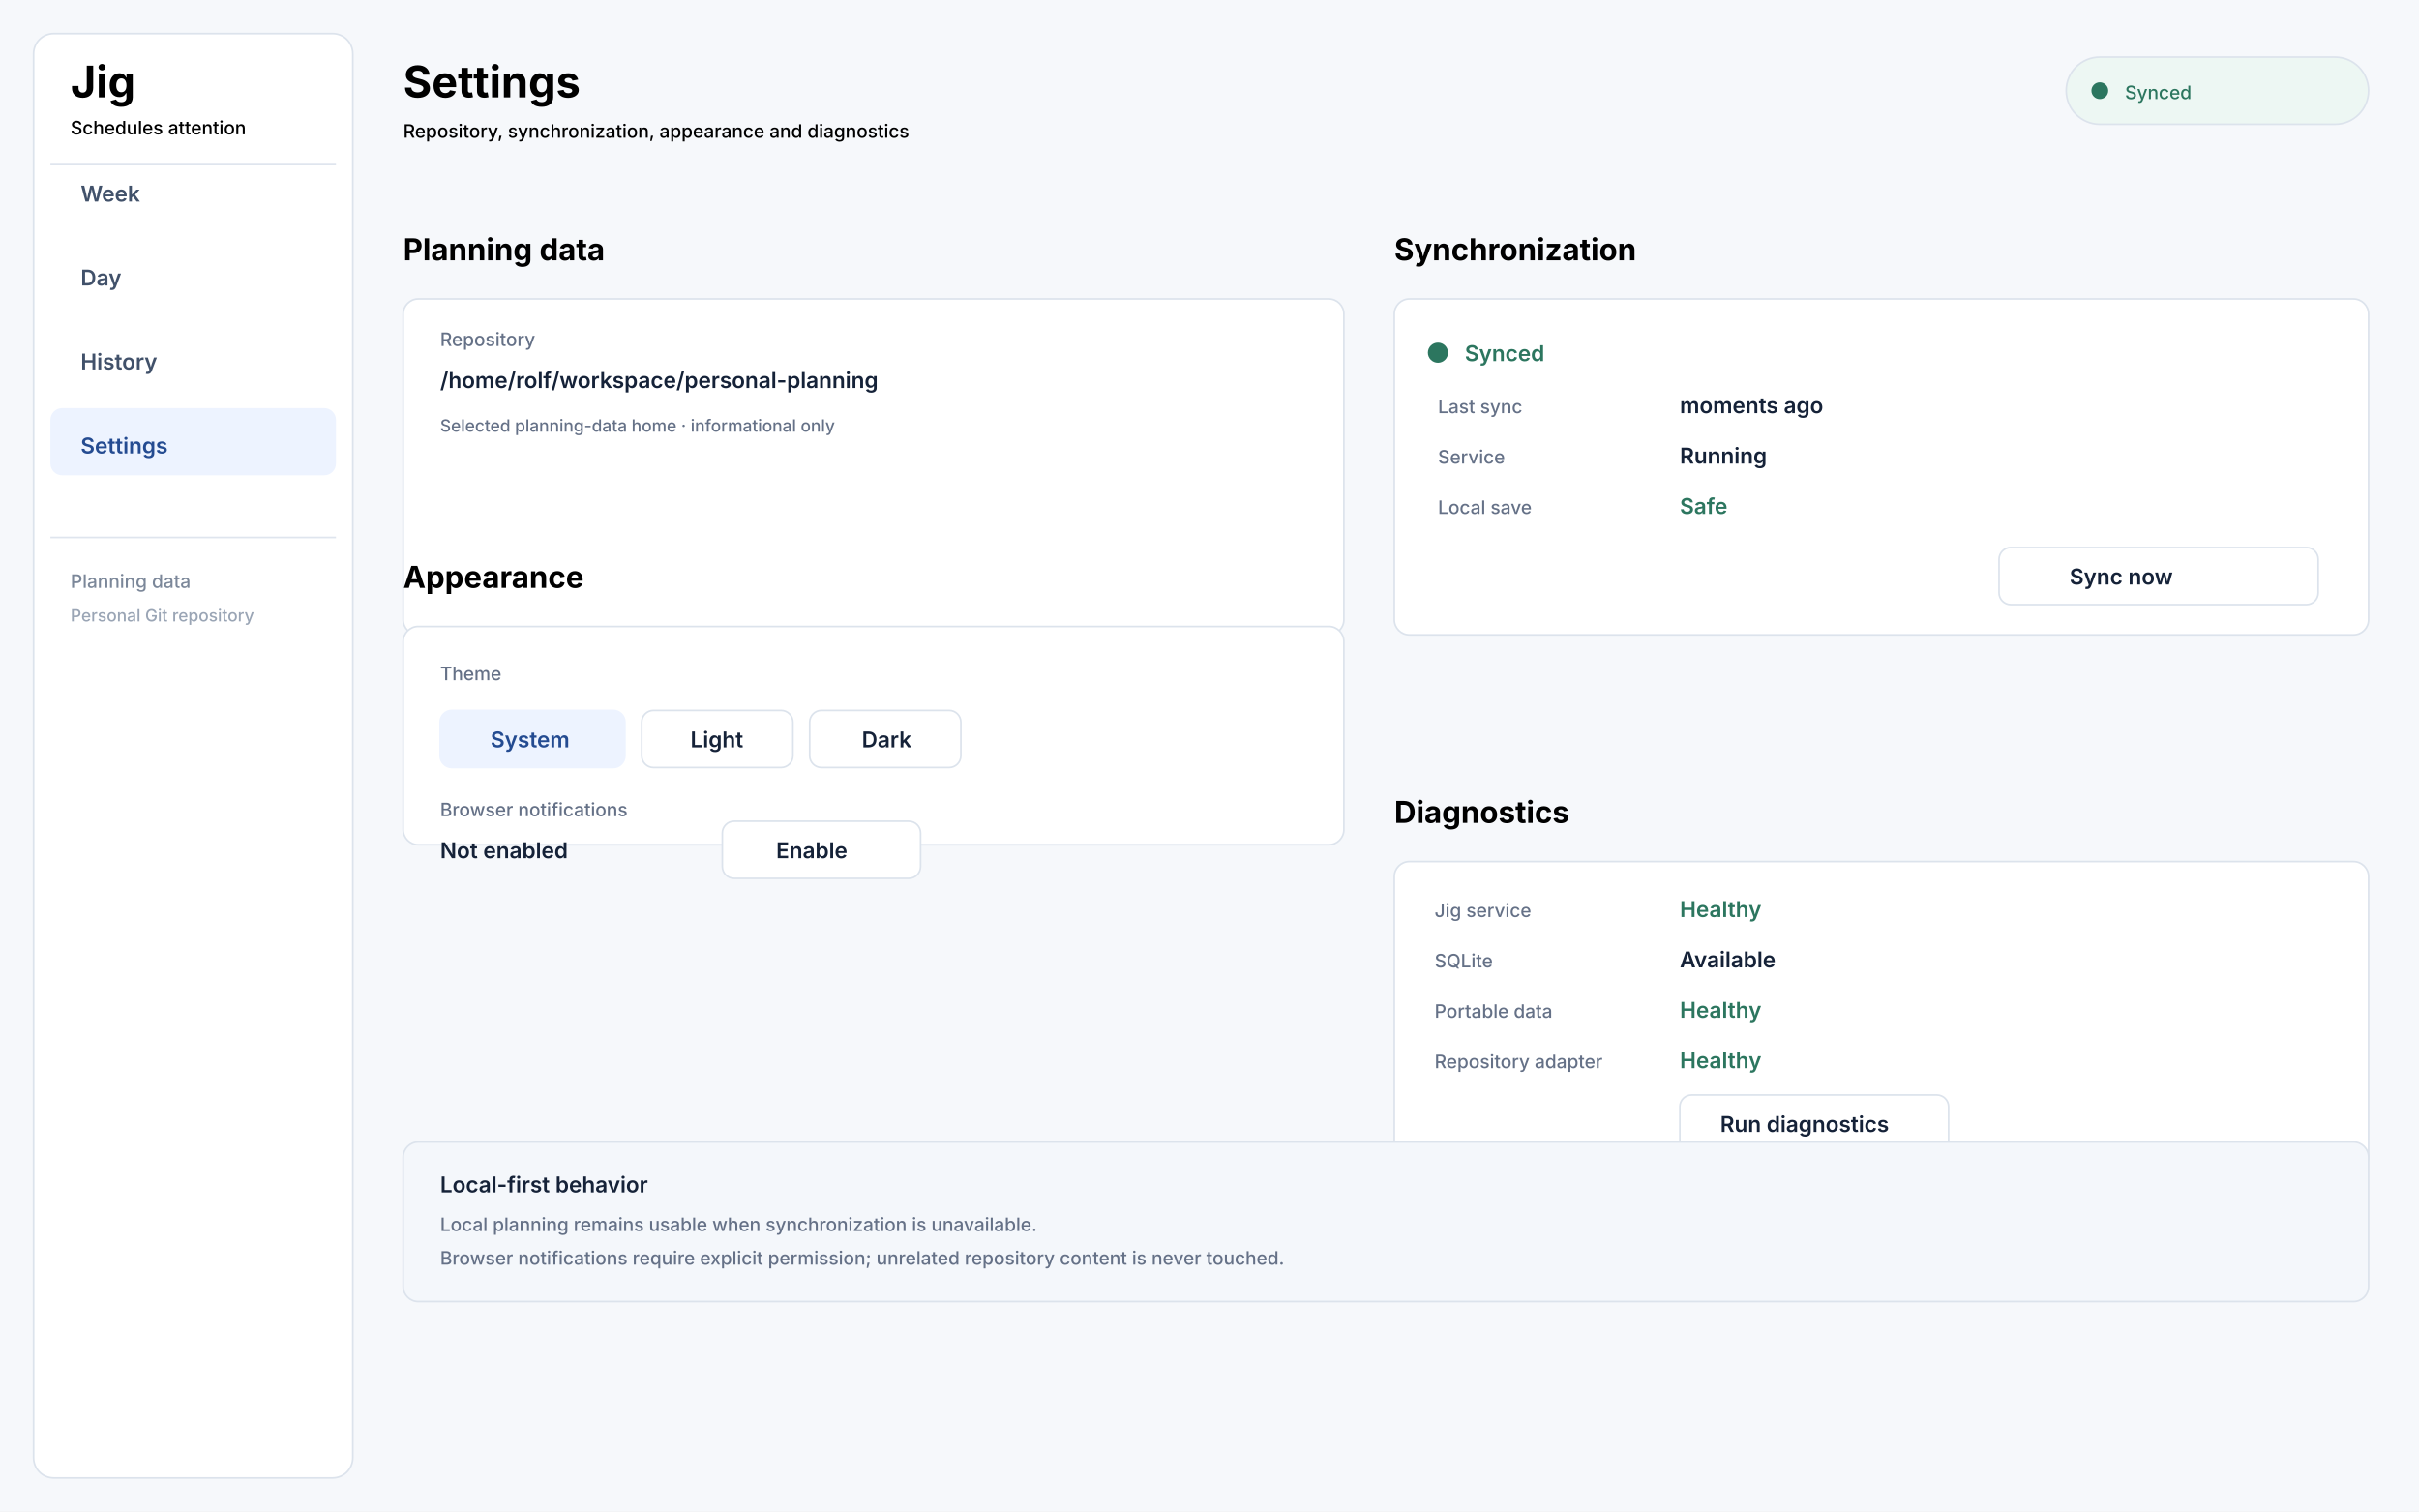
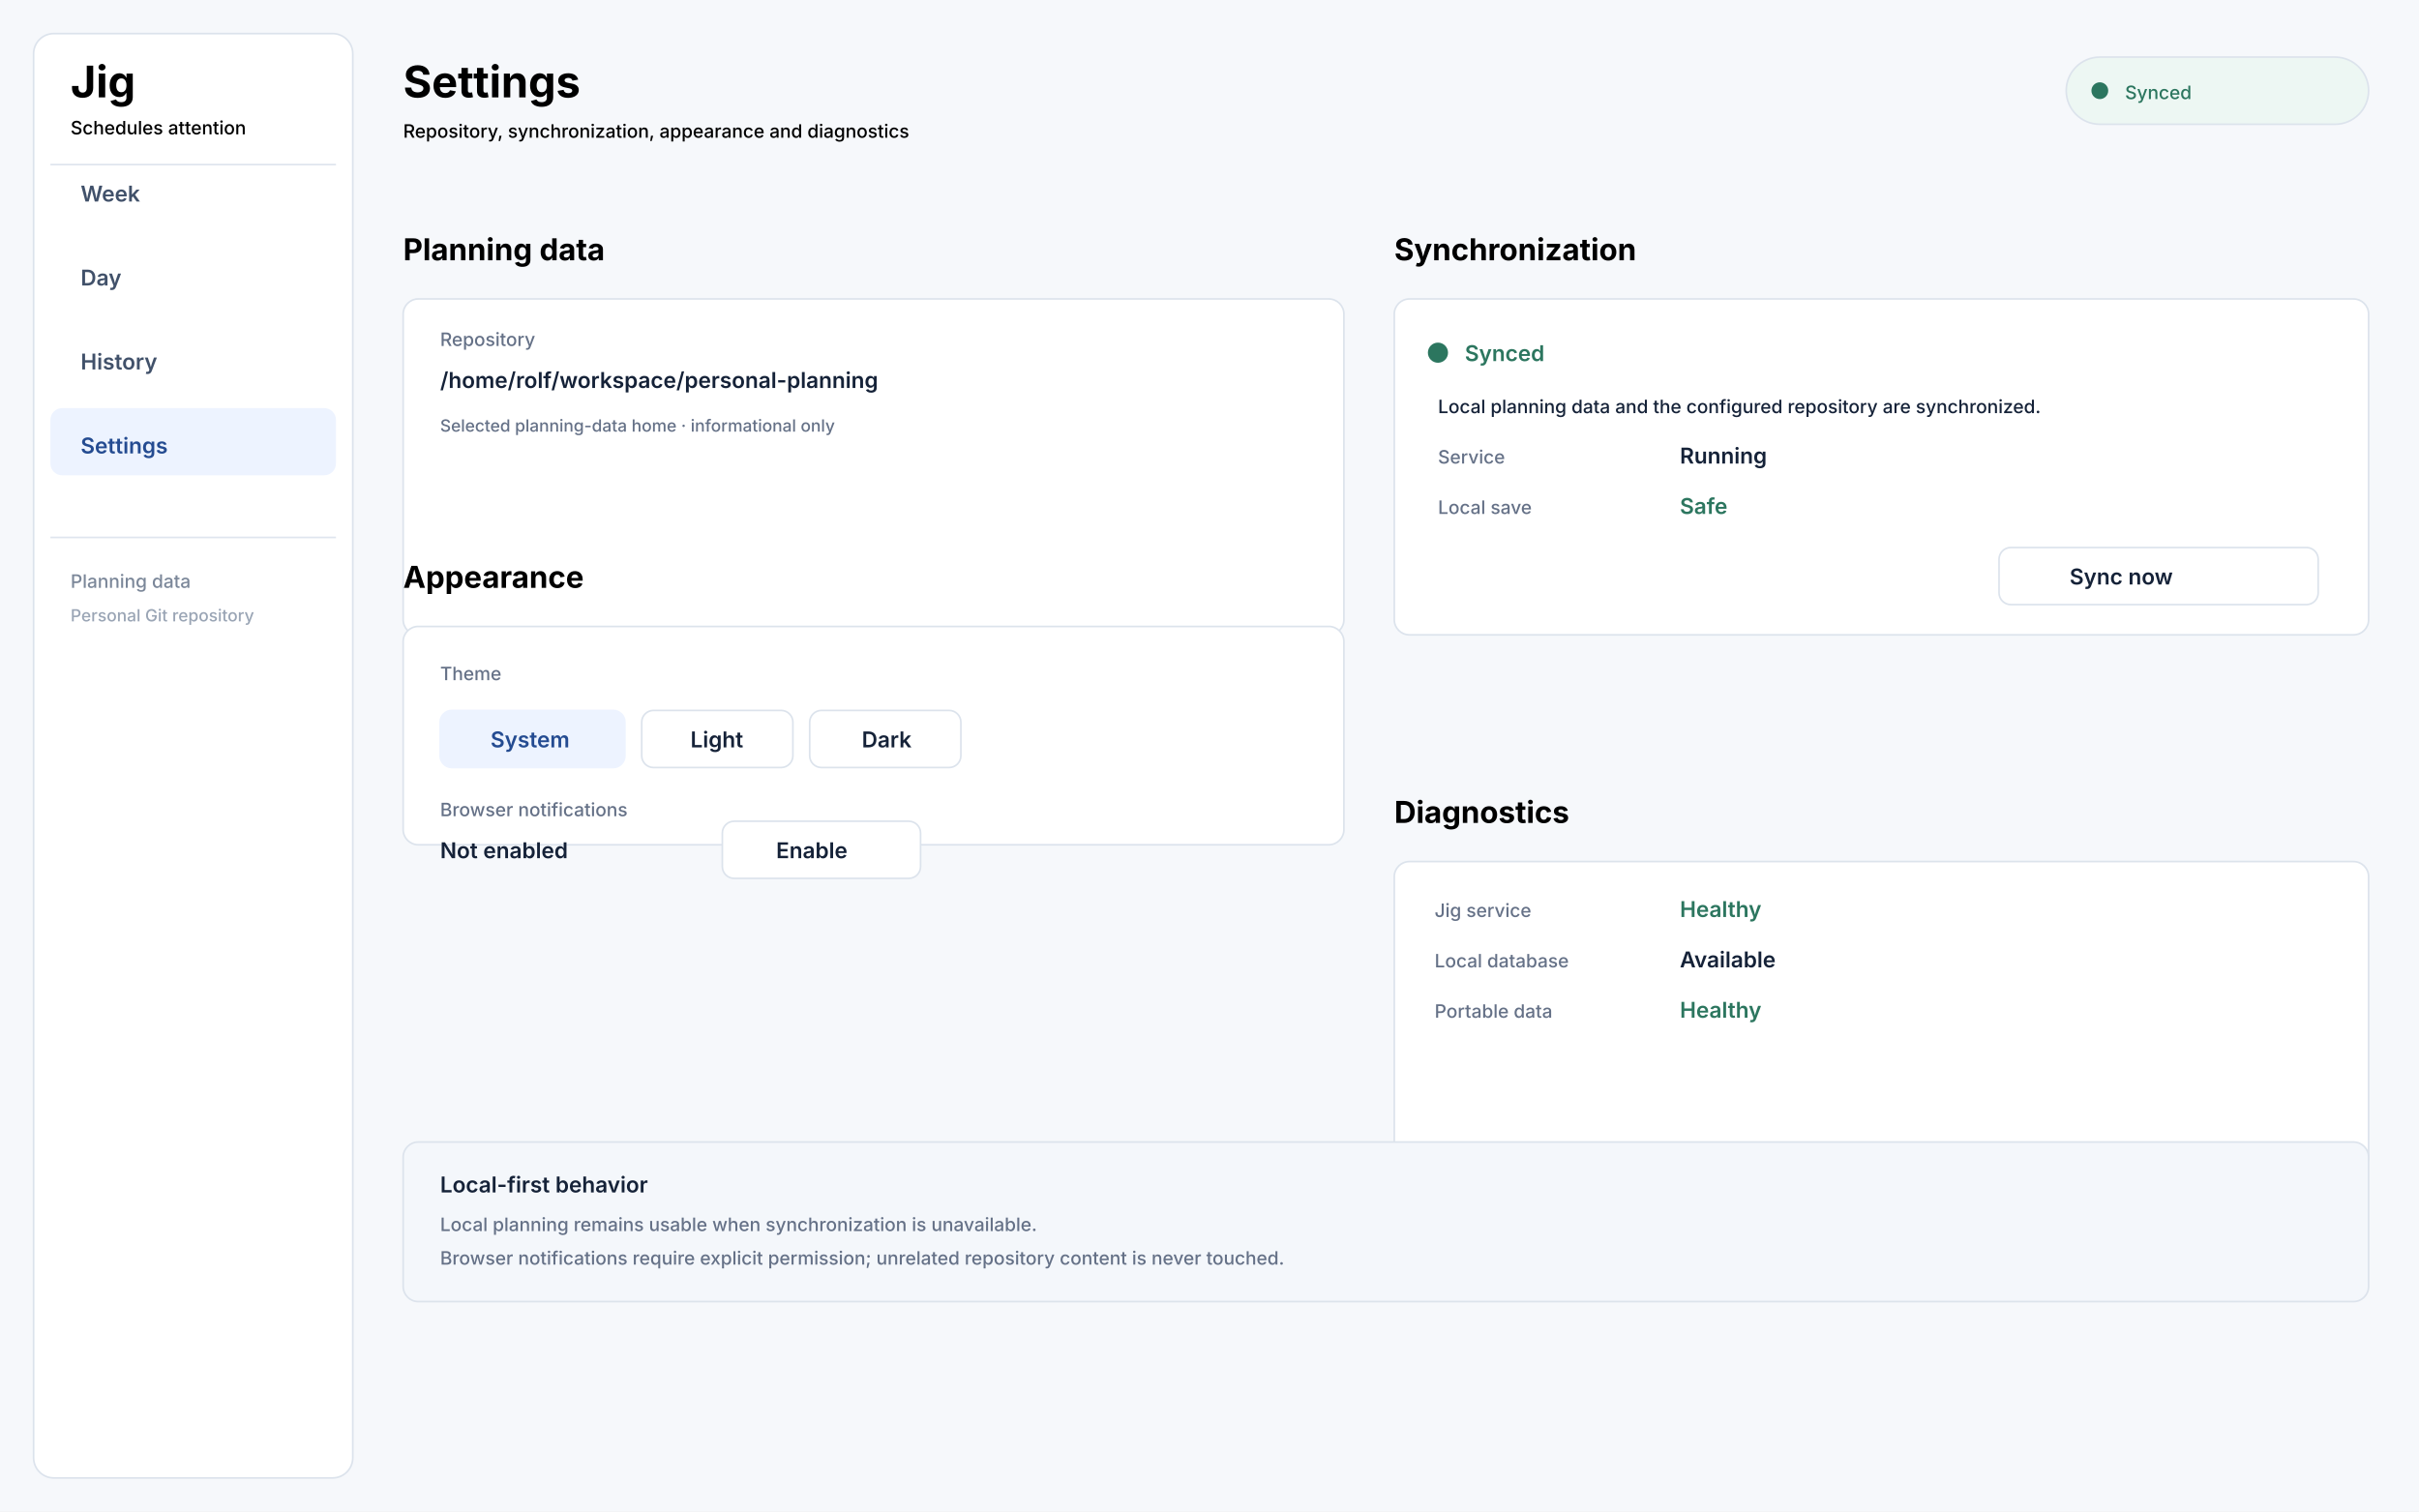
<svg xmlns="http://www.w3.org/2000/svg" width="1440" height="900" viewBox="0 0 1440 900" role="img" aria-label="Jig Settings canonical reference">
  <style>text{font-family:Inter,Arial,Helvetica,sans-serif}.t{fill:#152238}.m{fill:#657187}.muted{fill:#8a96a8}.h1{font-size:26px;font-weight:700}.h2{font-size:18px;font-weight:700}.b{font-size:13px;font-weight:600}.s{font-size:11px;font-weight:500}.xs{font-size:10px;font-weight:500}</style>
  <rect x="0" y="0" width="1440" height="900" rx="0" fill="#f6f8fb" stroke="none" stroke-width="1" />
  <rect x="20" y="20" width="190" height="860" rx="12" fill="#ffffff" stroke="#dce3ec" stroke-width="1" />
  <text x="42" y="58" class="h1">Jig</text>
  <text x="42" y="80" class="s">Schedules attention</text>
  <line x1="30" y1="98" x2="200" y2="98" stroke="#dfe5ee" stroke-width="1" />
  <text x="48" y="120" class="b" fill="#41516a" font-weight="500">Week</text>
  <text x="48" y="170" class="b" fill="#41516a" font-weight="500">Day</text>
  <text x="48" y="220" class="b" fill="#41516a" font-weight="500">History</text>
  <rect x="30" y="243" width="170" height="40" rx="7" fill="#edf3ff" stroke="none" stroke-width="1" />
  <text x="48" y="270" class="b" fill="#244b91" font-weight="700">Settings</text>
  <line x1="30" y1="320" x2="200" y2="320" stroke="#dfe5ee" stroke-width="1" />
  <text x="42" y="350" class="s" fill="#7b8799">Planning data</text>
  <text x="42" y="370" class="xs" fill="#9aa5b5">Personal Git repository</text>
  <text x="240" y="58" class="h1">Settings</text>
  <text x="240" y="82" class="s">Repository, synchronization, appearance and diagnostics</text>
  <rect x="1230" y="34" width="180" height="40" rx="20" fill="#edf7f3" stroke="#dce3ec" stroke-width="1" />
  <circle cx="1250" cy="54" r="5" fill="#2c765f" stroke="none" stroke-width="1" />
  <text x="1265" y="59" class="s" fill="#2c765f" font-weight="700">Synced</text>
  <text x="240" y="155" class="h2">Planning data</text>
  <rect x="240" y="178" width="560" height="200" rx="9" fill="#ffffff" stroke="#dce3ec" stroke-width="1" />
  <text x="262" y="206" class="s" fill="#657187" font-weight="700">Repository</text>
  <text x="262" y="231" class="b" fill="#152238" font-weight="600">/home/rolf/workspace/personal-planning</text>
  <text x="262" y="257" class="xs" fill="#657187">Selected planning-data home · informational only</text>
  <text x="830" y="155" class="h2">Synchronization</text>
  <rect x="830" y="178" width="580" height="200" rx="9" fill="#ffffff" stroke="#dce3ec" stroke-width="1" />
  <circle cx="856" cy="210" r="6" fill="#2c765f" stroke="none" stroke-width="1" />
  <text x="872" y="215" class="b" fill="#2c765f" font-weight="700">Synced</text>
-   <text x="856" y="246" class="s" fill="#657187">Last sync</text>
-   <text x="1000" y="246" class="b" fill="#152238">moments ago</text>
+   <text x="856" y="246" class="s" fill="#152238">Local planning data and the configured repository are synchronized.</text>
  <text x="856" y="276" class="s" fill="#657187">Service</text>
  <text x="1000" y="276" class="b" fill="#152238">Running</text>
  <text x="856" y="306" class="s" fill="#657187">Local save</text>
  <text x="1000" y="306" class="b" fill="#2c765f">Safe</text>
  <rect x="1190" y="326" width="190" height="34" rx="7" fill="#ffffff" stroke="#dce3ec" stroke-width="1" />
  <text x="1232" y="348" class="b" fill="#152238">Sync now</text>
  <text x="240" y="350" class="h2">Appearance</text>
  <rect x="240" y="373" width="560" height="130" rx="9" fill="#ffffff" stroke="#dce3ec" stroke-width="1" />
  <text x="262" y="405" class="s" fill="#657187" font-weight="700">Theme</text>
  <rect x="262" y="423" width="110" height="34" rx="7" fill="#edf3ff" stroke="#edf3ff" stroke-width="1" />
  <text x="292" y="445" class="b" fill="#244b91" font-weight="700">System</text>
  <rect x="382" y="423" width="90" height="34" rx="7" fill="#ffffff" stroke="#dce3ec" stroke-width="1" />
  <text x="411" y="445" class="b" fill="#152238">Light</text>
  <rect x="482" y="423" width="90" height="34" rx="7" fill="#ffffff" stroke="#dce3ec" stroke-width="1" />
  <text x="513" y="445" class="b" fill="#152238">Dark</text>
  <text x="262" y="486" class="s" fill="#657187" font-weight="700">Browser notifications</text>
  <text x="262" y="511" class="b" fill="#152238">Not enabled</text>
  <rect x="430" y="489" width="118" height="34" rx="7" fill="#ffffff" stroke="#dce3ec" stroke-width="1" />
  <text x="462" y="511" class="b" fill="#152238">Enable</text>
  <text x="830" y="490" class="h2">Diagnostics</text>
  <rect x="830" y="513" width="580" height="185" rx="9" fill="#ffffff" stroke="#dce3ec" stroke-width="1" />
  <text x="854" y="546" class="s" fill="#657187">Jig service</text>
  <text x="1000" y="546" class="b" fill="#2c765f" font-weight="700">Healthy</text>
-   <text x="854" y="576" class="s" fill="#657187">SQLite</text>
+   <text x="854" y="576" class="s" fill="#657187">Local database</text>
  <text x="1000" y="576" class="b" fill="#152238">Available</text>
  <text x="854" y="606" class="s" fill="#657187">Portable data</text>
  <text x="1000" y="606" class="b" fill="#2c765f">Healthy</text>
-   <text x="854" y="636" class="s" fill="#657187">Repository adapter</text>
-   <text x="1000" y="636" class="b" fill="#2c765f">Healthy</text>
-   <rect x="1000" y="652" width="160" height="34" rx="7" fill="#ffffff" stroke="#dce3ec" stroke-width="1" />
-   <text x="1024" y="674" class="b" fill="#152238">Run diagnostics</text>
  <rect x="240" y="680" width="1170" height="95" rx="9" fill="#f4f7fb" stroke="#dce3ec" stroke-width="1" />
  <text x="262" y="710" class="b" fill="#152238" font-weight="700">Local-first behavior</text>
  <text x="262" y="733" class="s" fill="#657187">Local planning remains usable when synchronization is unavailable.</text>
  <text x="262" y="753" class="s" fill="#657187">Browser notifications require explicit permission; unrelated repository content is never touched.</text>
</svg>
